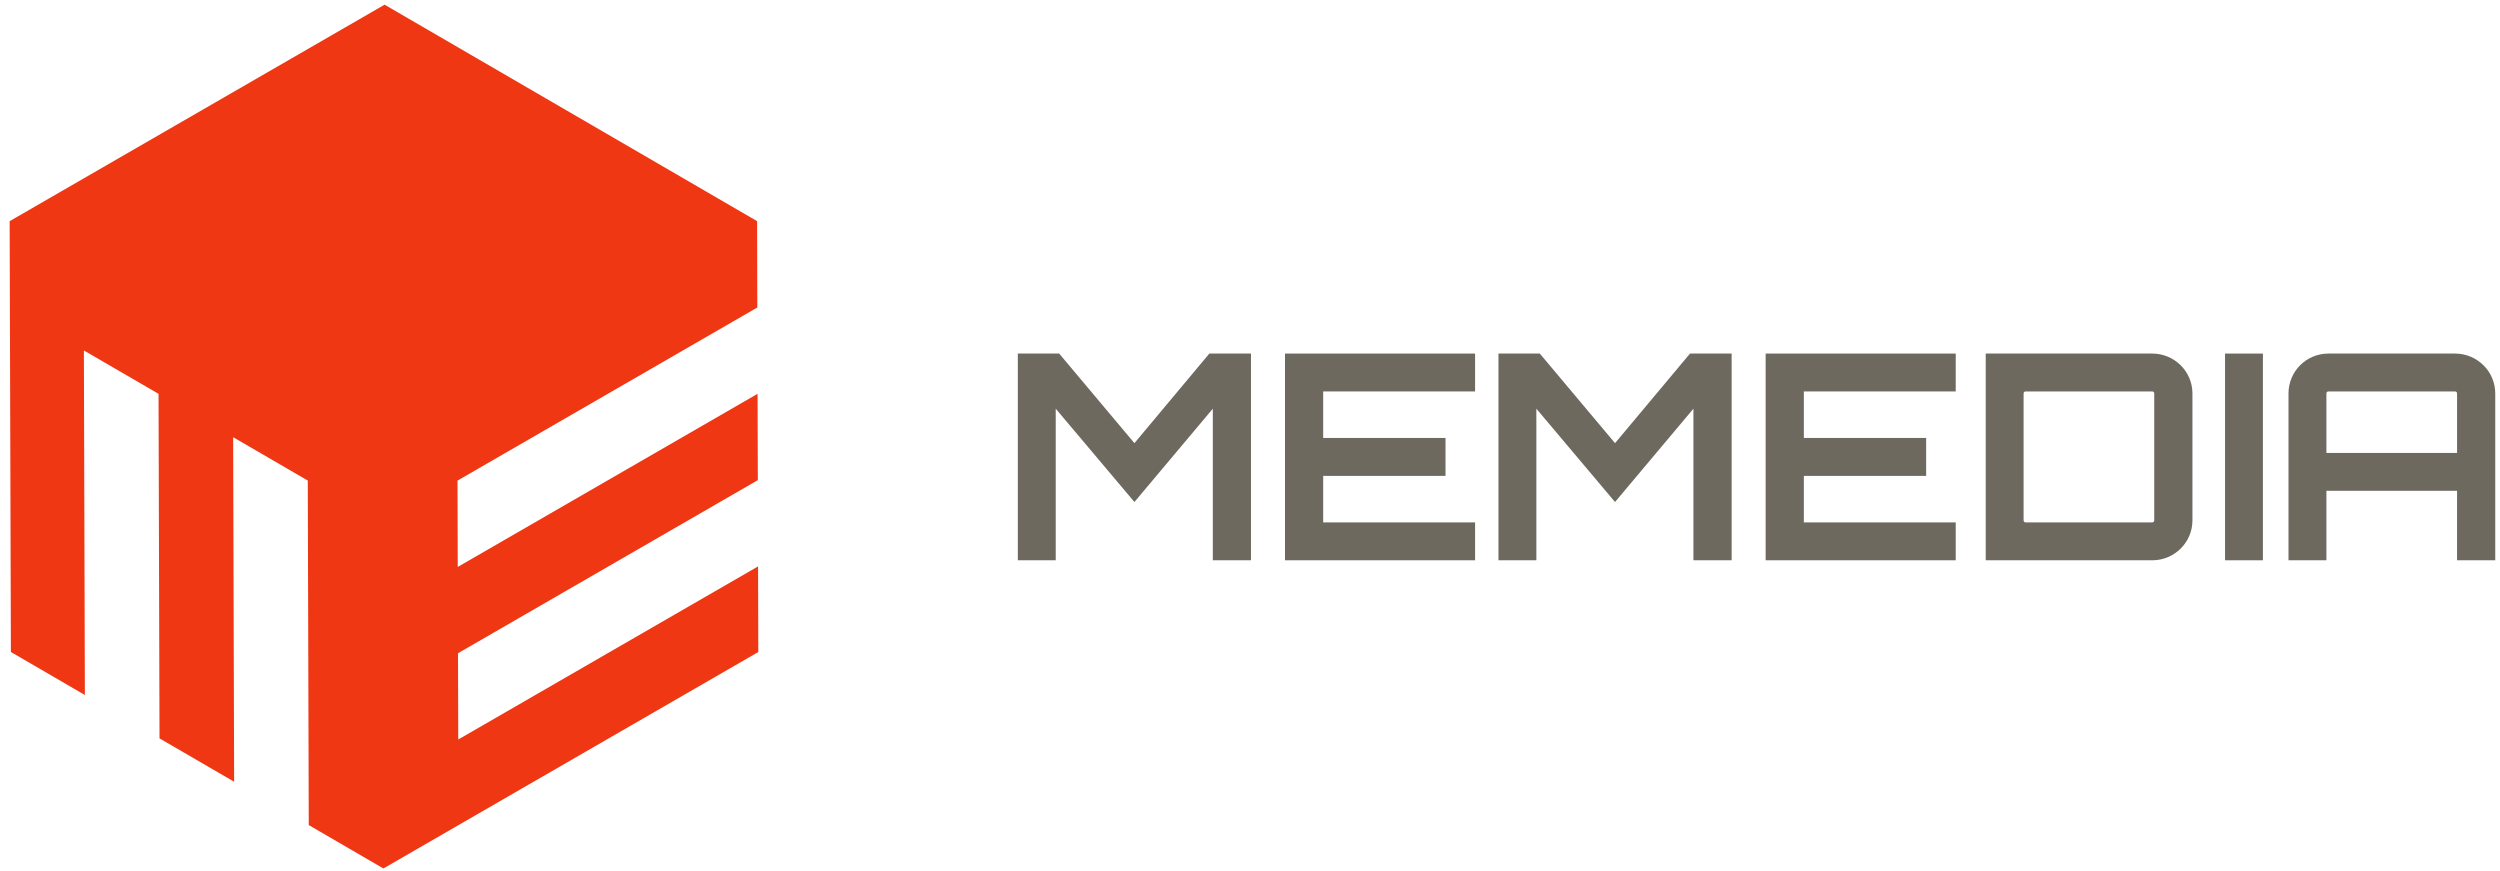
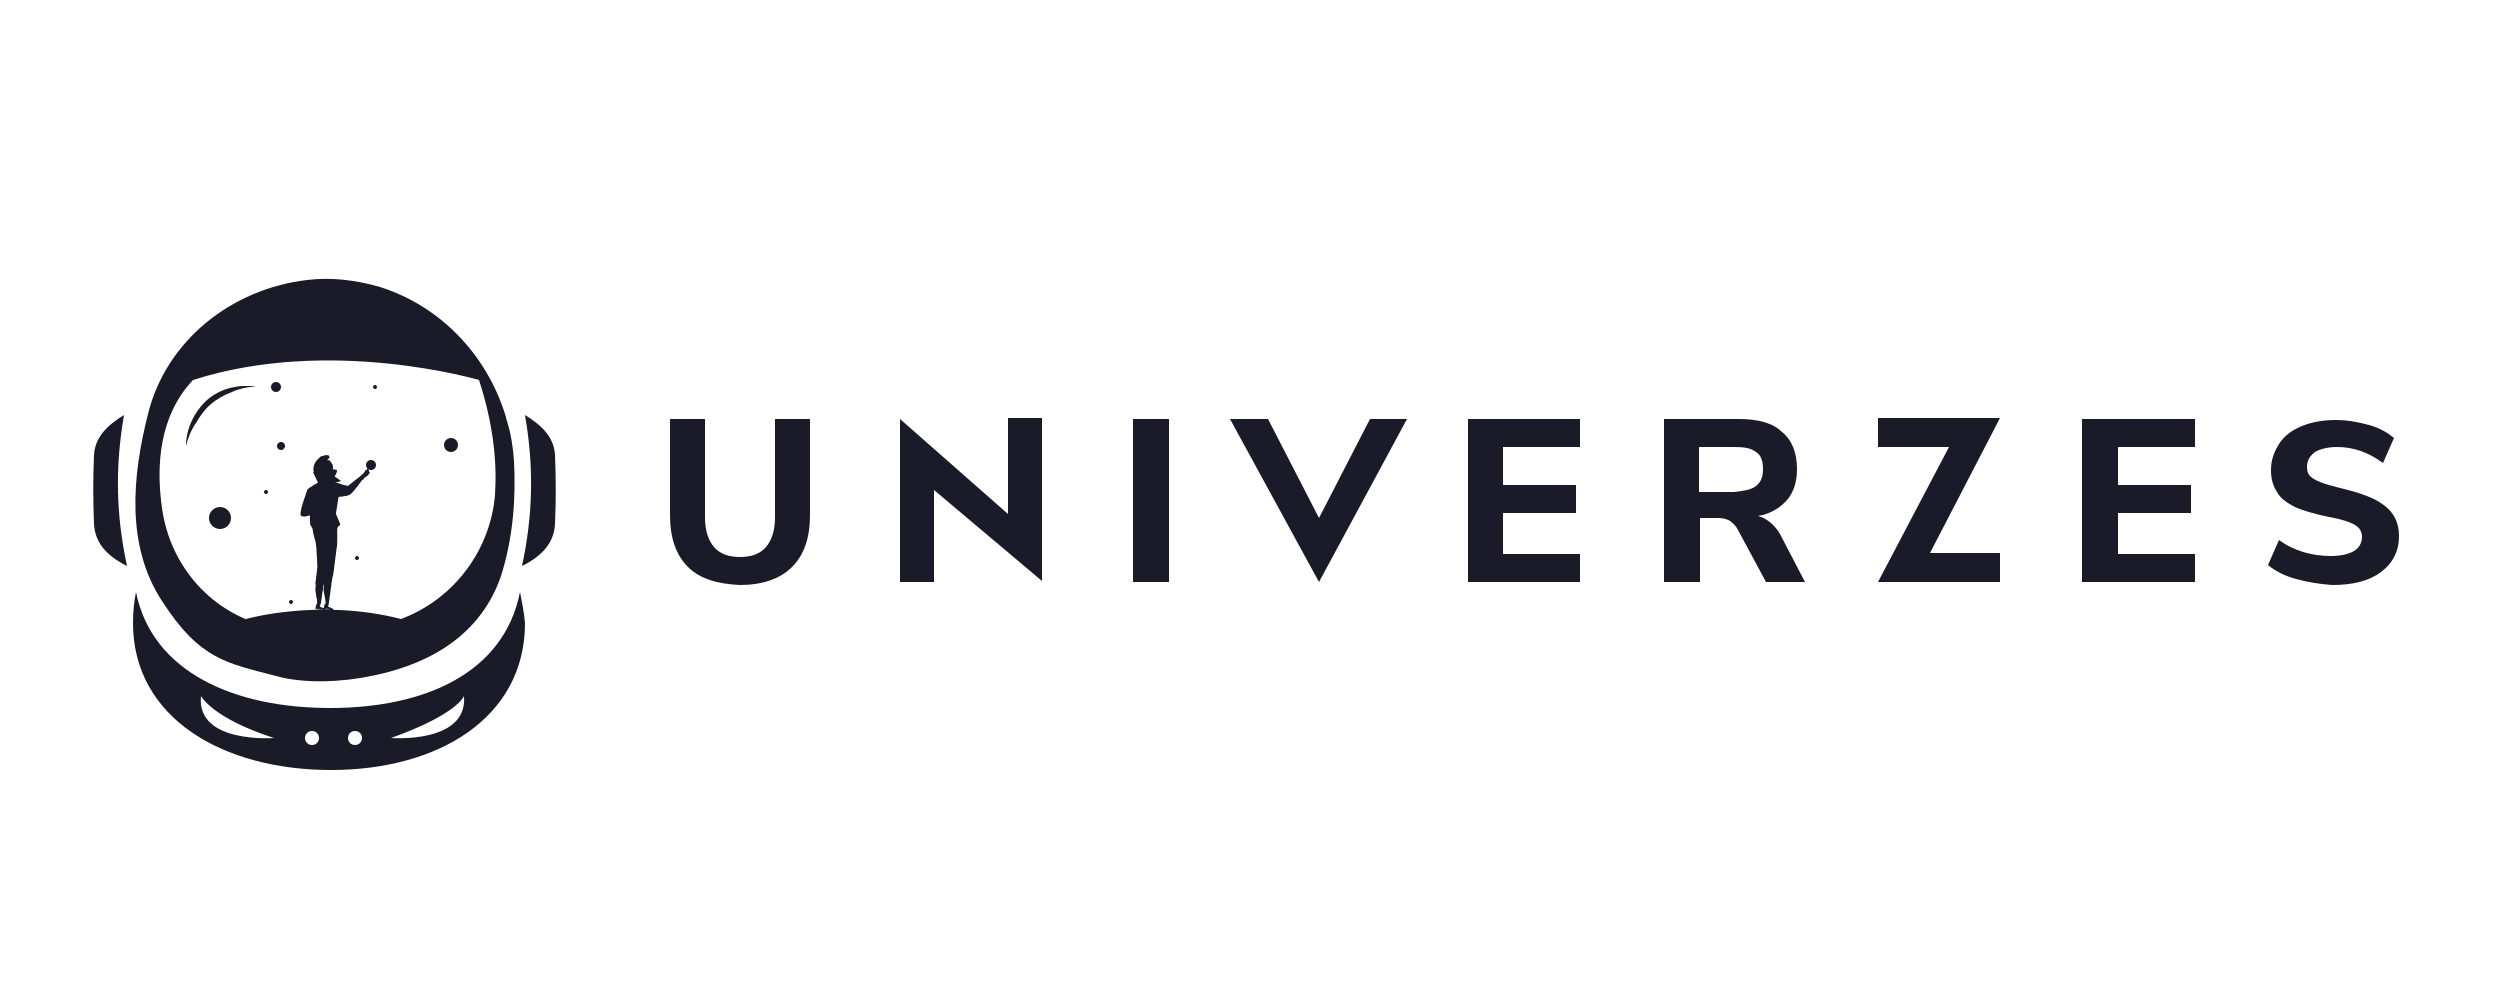
- <svg xmlns="http://www.w3.org/2000/svg" version="1.1" id="color_pos" x="0px" y="0px" width="453.67px" height="157.943px" viewBox="71.64 343.502 453.67 157.943" enable-background="new 71.64 343.502 453.67 157.943" xml:space="preserve">
-   <polygon fill="#F03714" points="141.214,501.1 209.248,461.821 209.205,446.285 154.799,477.696 154.752,462.044 209.162,430.63   209.116,414.965 154.707,446.38 154.664,430.715 209.07,399.3 209.028,383.638 209.004,383.652 209.009,383.648 209.031,383.635   141.431,344.352 141.429,344.353 141.428,344.352 73.391,383.635 73.614,461.817 87.041,469.621 86.863,407.102 100.409,414.971   100.585,477.492 114.127,485.361 113.95,422.84 127.492,430.709 127.669,493.229 141.206,501.096 141.208,501.104 141.213,501.1   141.214,501.101 " />
+ <svg xmlns="http://www.w3.org/2000/svg" version="1.1" id="Ebene_1" x="0px" y="0px" viewBox="0 0 250 100" style="enable-background:new 0 0 250 100;" xml:space="preserve">
+   <style type="text/css">
+ 	.st0{fill:#1A1A28;}
+ </style>
  <g>
    <g>
-       <path fill="#6E695F" d="M291.096,407.663h7.556v37.513h-6.925v-27.509l-14.225,16.935l-14.281-16.935v27.509h-6.879v-37.513h7.505    l13.655,16.257L291.096,407.663z" />
-       <path fill="#6E695F" d="M339.321,414.536h-27.565v8.442h22.199v6.883h-22.199v8.441h27.565v6.874h-34.494v-37.514h34.494V414.536    L339.321,414.536z" />
-       <path fill="#6E695F" d="M378.321,407.663h7.555v37.513h-6.934v-27.509l-14.226,16.935l-14.276-16.935v27.509h-6.878v-37.513h7.505    l13.649,16.257L378.321,407.663z" />
-       <path fill="#6E695F" d="M426.541,414.536h-27.56v8.442h22.193v6.883h-22.193v8.441h27.56v6.874h-34.494v-37.514h34.494V414.536z" />
-       <path fill="#6E695F" d="M462.206,407.663c4.012,0,7.291,3.228,7.291,7.24v23.033c0,4.012-3.279,7.24-7.291,7.24h-30.222v-37.514    H462.206z M462.567,414.903c0-0.204-0.158-0.367-0.361-0.367h-22.982c-0.209,0-0.366,0.163-0.366,0.367v23.033    c0,0.209,0.157,0.366,0.366,0.366h22.982c0.203,0,0.361-0.157,0.361-0.366V414.903z" />
-       <path fill="#6E695F" d="M475.413,407.663h6.873v37.513h-6.873V407.663z" />
-       <path fill="#6E695F" d="M517.152,407.663c4.012,0,7.296,3.228,7.296,7.24v30.273h-6.93V432.57h-23.71v12.606h-6.878v-30.273    c0-4.013,3.228-7.24,7.239-7.24H517.152L517.152,407.663z M517.519,425.691v-10.788c0-0.204-0.157-0.367-0.366-0.367H494.17    c-0.203,0-0.361,0.163-0.361,0.367v10.788H517.519z" />
+       <g>
+         <path class="st0" d="M68.8,56.7c-1.2-1.2-1.8-2.9-1.8-5.2v-9.6h3.5v9.8c0,1.3,0.3,2.3,0.9,3s1.5,1,2.6,1s2-0.3,2.6-1     s0.9-1.7,0.9-3v-9.8H81v9.6c0,2.3-0.6,4-1.8,5.2c-1.2,1.2-3,1.8-5.2,1.8C71.8,58.4,70,57.9,68.8,56.7z" />
+         <path class="st0" d="M100.8,51.4v-9.6h3.4v16.3L93.4,49v9.2H90V41.9L100.8,51.4z" />
+         <path class="st0" d="M113.3,58.2V41.9h3.6v16.3H113.3z" />
+         <path class="st0" d="M137,41.9h3.7l-8.8,16.3l0,0L123,41.9h3.8l5.1,9.9L137,41.9z" />
+         <path class="st0" d="M146.8,58.2V41.9H158v2.8h-7.7v3.8h7.3v2.8h-7.3v4.1h7.7v2.8C158,58.2,146.8,58.2,146.8,58.2z" />
+         <path class="st0" d="M180.5,58.2h-3.9l-2.8-5.2c-0.2-0.4-0.5-0.7-0.8-0.9s-0.7-0.3-1.2-0.3H170v6.4h-3.6V41.9h7.5     c1.9,0,3.4,0.4,4.3,1.3c1,0.8,1.5,2.1,1.5,3.7c0,1.2-0.3,2.3-1,3.1s-1.7,1.4-2.9,1.6c0.8,0.2,1.6,0.8,2.2,1.8L180.5,58.2z      M175.6,48.6c0.5-0.4,0.7-0.9,0.7-1.7s-0.2-1.4-0.7-1.7c-0.5-0.4-1.2-0.5-2.2-0.5h-3.5v4.5h3.5C174.3,49.1,175.1,49,175.6,48.6z" />
+         <path class="st0" d="M194.9,44.7h-7.1v-2.9H200l-7,13.5h7v2.9h-12.2L194.9,44.7z" />
+         <path class="st0" d="M208.2,58.2V41.9h11.3v2.8h-7.7v3.8h7.3v2.8h-7.3v4.1h7.7v2.8C219.5,58.2,208.2,58.2,208.2,58.2z" />
+       </g>
+       <path class="st0" d="M229.6,57.9c-1.1-0.3-2.1-0.8-2.8-1.4l1.1-2.5c1.5,1.1,3.3,1.6,5.2,1.6c1,0,1.8-0.2,2.3-0.5s0.8-0.8,0.8-1.4    c0-0.5-0.2-0.9-0.7-1.2s-1.4-0.6-2.6-0.8c-1.4-0.3-2.5-0.6-3.4-1c-0.8-0.4-1.5-0.9-1.8-1.5c-0.4-0.6-0.6-1.3-0.6-2.2    c0-1,0.3-1.8,0.8-2.6s1.3-1.4,2.3-1.8c1-0.4,2.1-0.6,3.4-0.6c1.1,0,2.2,0.2,3.3,0.5s1.9,0.8,2.5,1.3l-1.1,2.5    c-1.5-1.1-3-1.6-4.6-1.6c-0.9,0-1.7,0.2-2.2,0.5c-0.5,0.4-0.8,0.8-0.8,1.5c0,0.4,0.1,0.7,0.3,0.9s0.5,0.4,1,0.6    c0.5,0.2,1.2,0.4,2,0.6c2.1,0.5,3.5,1,4.5,1.8c0.9,0.7,1.4,1.7,1.4,3c0,1.5-0.6,2.7-1.8,3.6c-1.2,0.9-2.8,1.3-4.9,1.3    C231.9,58.4,230.7,58.2,229.6,57.9z" />
+     </g>
+     <g>
+       <g>
+         <line class="st0" x1="38.8" y1="54.3" x2="38.8" y2="54.4" />
+         <line class="st0" x1="38.8" y1="54.4" x2="38.8" y2="54.4" />
+       </g>
+       <g>
+         <line class="st0" x1="41.9" y1="57.2" x2="41.9" y2="57.2" />
+         <line class="st0" x1="41.9" y1="57.2" x2="42" y2="57.2" />
+       </g>
+       <g>
+         <g>
+           <g>
+             <path class="st0" d="M18.6,44.6c0-1.7,0.8-3.4,2.1-4.6c0.7-0.6,1.5-1,2.3-1.2c0.4-0.1,0.9-0.2,1.3-0.2s0.9,0,1.3,0       c-0.4,0.1-0.8,0.1-1.2,0.2c-0.4,0.1-0.8,0.2-1.2,0.4c-0.8,0.3-1.5,0.7-2.1,1.2s-1.1,1.2-1.5,1.9C19.1,43,18.8,43.8,18.6,44.6z" />
+             <circle class="st0" cx="27.6" cy="38.7" r="0.5" />
+             <g>
+               <g>
+                 <path class="st0" d="M51.4,46.1c-0.1-1.4-0.3-2.7-0.7-4c-0.1-0.2-0.1-0.5-0.2-0.7c-1.9-6-6.5-10.8-12.5-12.7         c-2.4-0.7-4.9-1-7.3-0.7c-7.6,0.9-14.1,6.1-15.9,13.4c-1.6,6.3-2.2,13.2,1.4,18.7c3.8,5.9,6.5,6.2,11.4,7.5         c2.8,0.8,6.7,0.6,9.5,0c4.6-0.9,10.7-3.3,13-10C51.3,53.8,51.6,49.9,51.4,46.1z M49.5,49.5c-0.5,5.9-4.6,11-10.3,12.7         c-3.9,1.1-8.1,1.3-12.1,0.5c-5.8-1.2-10.1-6-10.9-11.9c-0.6-4.2-0.3-9.2,3.1-12.8c13.7-4.4,28.6,0,28.6,0         C49.4,42.6,49.7,46.4,49.5,49.5z" />
+                 <path class="st0" d="M12.7,56.6c-2-1-3.2-2.3-3.3-4.2c-0.1-2.3-0.1-4.6,0-6.9c0.1-1.7,1.2-2.9,3-4         C11.5,46.7,11.6,51.5,12.7,56.6z" />
+                 <path class="st0" d="M42,23.4" />
+               </g>
+               <path class="st0" d="M52.2,56.6c2-1,3.2-2.3,3.3-4.2c0.1-2.3,0.1-4.6,0-6.9c-0.1-1.7-1.2-2.9-3-4        C53.4,46.7,53.3,51.5,52.2,56.6z" />
+               <path class="st0" d="M52,59.2c-1.6,8.1-9.5,11.6-19,11.6c-9.6,0-17.8-3.6-19.4-11.6c-0.2,1-0.3,2-0.3,3.1        c0,9.5,9,14.7,19.8,14.7c10.7,0,19.4-5.2,19.4-14.7C52.4,61.2,52.2,60.2,52,59.2z M20.1,69.6c0,0,1.1,2.2,7.3,4.2        C27.4,73.8,19.6,74.4,20.1,69.6z M31.2,74.5c-0.4,0-0.7-0.3-0.7-0.7c0-0.4,0.3-0.7,0.7-0.7s0.7,0.3,0.7,0.7        C31.9,74.2,31.6,74.5,31.2,74.5z M35.5,74.5c-0.4,0-0.7-0.3-0.7-0.7c0-0.4,0.3-0.7,0.7-0.7s0.7,0.3,0.7,0.7        S35.9,74.5,35.5,74.5z M39.1,73.8c6.7-2.4,7.3-4.2,7.3-4.2C46.8,74.4,39.1,73.8,39.1,73.8z" />
+             </g>
+           </g>
+           <g>
+             <path class="st0" d="M24.6,61.9c0,0,7.3-2.1,15.5,0c8.1,2.1-13.2,4-13.2,4L24.6,61.9z" />
+             <g>
+               <g id="header_x5F_mensch_6_" transform="translate(52.376) rotate(14)">
+                 <g id="Beine_x5F_header_6_" transform="translate(44.404 139.201)">
+                   <path id="Bein_x5F_links_x5F_header_6_" class="st0" d="M-49.3-81.5L-49.3-81.5c0.1,1,0.3,2.4,0.3,2.6c0,0.1,0,0.7,0.1,1.3          l0,0c0.1,0.9,0.2,1.9,0.2,1.9H-49c-0.1-0.6-0.5-1.1-0.6-1.6v-0.1c0-0.1,0-0.2-0.1-0.3v-0.1c0,0.1,0,0.3,0,0.4l0,0          c0.1,0.9,0.2,1.9,0.2,1.9h-0.3c-0.1-0.6-0.5-1.1-0.6-1.6v-0.1c0-0.1,0-0.2-0.1-0.3c-0.1-0.7-0.2-1.7-0.2-1.7l-0.6-1.9          l-0.2-0.5c0,0-0.5-0.8-0.6-1.2c0-0.1-0.2-0.2-0.2-0.4l2.4-0.6c0.1,0.2,0.1,0.3,0.2,0.5C-49.6-82.9-49.3-81.9-49.3-81.5z" />
+                   <path id="Bein_x5F_rechts_x5F_header_6_" class="st0" d="M-49.5-75.7l-0.3,0.1c-0.6-1.5-0.6-1.8-0.6-1.8l-0.3-1.9l-0.5-1.8          l-0.4-0.9c-0.3-0.5-0.4-0.9-0.4-0.9l1.9-0.3l0.2,1c0,0,0.2,1.4,0.2,2s0,2.4,0,2.4L-49.5-75.7z" />
+                 </g>
+                 <path id="Schuh_x5F_header_x5F_links_6_" class="st0" d="M-4.4,63.4l0.1,0.2l0.6,0.1l-1,0.2v-0.5H-4.4z" />
+                 <path id="Schuh_x5F_header_x5F_rechts_6_" class="st0" d="M-5.2,63.6l0.1,0.2l0.6,0.1l-1,0.2v-0.5H-5.2z" />
+                 <g id="linker_x5F_arm_x5F_header_6_">
+                   <path id="hand_x5F_oben_x5F_header_6_" class="st0" d="M-4.3,50.1l0.2-0.3c0,0,0.1-0.2,0.1-0.3l0.1-0.1l0.1-0.2          c0-0.1,0.1,0,0.1,0.1s0,0.1,0,0.2c0,0,0.2,0,0.2,0.1c0,0-0.1,0.3-0.2,0.4l-0.2,0.2L-4,50.5C-4.2,50.3-4.2,50.2-4.3,50.1z           M-3.7,49.7L-3.7,49.7v-0.2l0,0v-0.1v-0.1l0.1,0.2L-3.7,49.7z" />
+                   <path id="Arm_x5F_header_6_" class="st0" d="M-6.6,51.5c0.4-0.1,1.3-0.1,1.3-0.1l1-1.3l0.3,0.2c0,0-0.6,1.6-0.9,1.9          c-0.3,0.3-1.2,0.5-1.5,0.7C-6.6,52.4-6.5,52-6.6,51.5z" />
+                 </g>
+                 <path id="Körper_6_" class="st0" d="M-8,56.1l0.3,0.3l2.4-0.5v-0.3l0.1-0.1c0.1-0.1,0.1-0.2,0-0.3l-0.6-0.8L-6,52.1         c0.4-0.7,0.3-0.9-1.6-0.6c-0.2,0-0.4,0.1-0.5,0.2c-0.1,0.2-0.5,1.1-0.5,1.2c0,0.2,0.3,2.2,0.3,2.2S-8.1,56-8,56.1z" />
+                 <g id="rechter-Arm_x5F_header_6_" transform="translate(65.131 65.022)">
+                   <g id="Hand_mit_Buch_6_" transform="translate(0 32.756)">
+                     <path id="Pfad_16_6_" class="st0" d="M-72.8-43.3l0.2-0.8l-0.6-0.1v0.5L-72.8-43.3z" />
+                     <g id="Gruppe_15_6_">
+                       <path id="Pfad_15_6_" class="st0" d="M-72.7-43.4l0.3-0.1l0.1-0.9l-0.3,0.4L-72.7-43.4z" />
+                     </g>
+                     <path id="Pfad_58_6_" class="st0" d="M-72.6-44.1l-0.6-0.1v-0.1L-72.6-44.1l0.3-0.4L-72.6-44.1z" />
+                     <path id="Pfad_17_6_" class="st0" d="M-73.6-42.7c0,0,0.5-0.2,0.5-0.3c0.1,0,0.4-0.1,0.4-0.2c0-0.1,0.2,0,0.1-0.1           c0,0,0-0.1-0.1-0.1c0,0,0,0,0-0.1l-0.1-0.1l0.1-0.1l-0.1-0.1l-0.5,0.2l-0.1-0.2c-0.1,0-0.2,0.3-0.2,0.3l-0.2,0.3           L-73.6-42.7z" />
+                   </g>
+                   <g id="Gruppe_4_6_" transform="translate(7.521)">
+                     <path id="Pfad_6_6_" class="st0" d="M-80.9-11.3l0.2,1.3c0,0-0.8,0.6-1.1,0.4c-0.3-0.2,0-2.5,0-2.7c0.1-0.2,1-1.1,1.2-1.2           L-80.9-11.3z" />
+                   </g>
+                 </g>
+                 <g id="Kopf_x5F_header_6_" transform="translate(52.477 31.541)">
+                   <g id="Gruppe_19_6_" transform="translate(0 3.235)">
+                     <g id="Gruppe_18_6_">
+                       <path id="Pfad_18_6_" class="st0" d="M-60,17.1L-60,17.1L-60,17.1c-0.3,0-0.5-0.2-0.5-0.4v-0.1c-0.5-0.4-0.7-0.5-0.9-0.9            c-0.1-0.4,0.7-0.9,1.1-0.8c0.2,0,0.2,0.1,0.4,0.5c0,0.1,0.3,0.2,0.4,0.3c0,0-0.1,0-0.1,0.1c0.1,0.2,0.2,0.4,0.2,0.5            s-0.2,0.2-0.2,0.2v0.4C-59.7,16.9-59.8,17-60,17.1z" />
+                     </g>
+                   </g>
+                   <g id="Gruppe_20_6_" transform="translate(4.819)">
+                     <path id="Pfad_19_6_" class="st0" d="M-66.3,18.7c0.2-0.3,1.3-1.1,1.4-0.8c0.1,0.3-0.3,0.6-0.3,0.6c0.1,0.2,0,0.4,0,0.4           l0.3,0.4v0.1c0,0-0.6-0.6-0.8-0.3c-0.1,0.3,0.3,0.4,0.3,0.4V20C-66,19.5-66.5,19-66.3,18.7z" />
+                   </g>
+                 </g>
+                 <path id="Pfad_75_6_" class="st0" d="M-4.7,64v0.1l0.9-0.2c0,0,0.1,0,0.1-0.1l-0.1-0.1L-4.7,64z" />
+                 <path id="Pfad_76_6_" class="st0" d="M-5.5,64.1L-5.5,64.1c0,0.1,0.8-0.1,0.9-0.1s0.1,0,0.1-0.1l-0.1-0.1L-5.5,64.1z" />
+               </g>
+               <g id="Astronaut_6_">
+                 <g id="Gruppe_252_6_" transform="translate(-598.999 -29.678)">
+                   <circle id="Ellipse_60_6_" class="st0" cx="631.6" cy="76.4" r="0.7" />
+                   <path id="Pfad_262_6_" class="st0" d="M631.5,76c0,0.1,0,0.3,0.1,0.3l0.1,0.1v0.1c-0.1,0.1-0.2,0-0.2,0.1v0.1l0.2,0.3          c-0.2-0.1-0.5-0.1-0.7-0.2s-0.4-0.3-0.4-0.6c0-0.2,0-0.3,0.1-0.4s0.2-0.3,0.3-0.4s0.1-0.1,0.2-0.1c0.1,0,0.2-0.1,0.3-0.1          h0.2h0.1l0,0c0.1,0,0.2,0.2,0.1,0.3l-0.1,0.1C631.6,75.8,631.5,75.9,631.5,76z" />
+                 </g>
+                 <g>
+                   <path class="st0" d="M31.3,47.2l0.6,1.3c0,0,0.4,0.2,2.2-0.4l-0.7-0.5L31.3,47.2z" />
+                   <path class="st0" d="M32.6,46.8L32.6,46.8c0-0.2-0.1-0.2-0.2-0.2l0.2-1h-0.1h-0.1c-0.1,0-0.2,0-0.3,0.1          c-0.6,0.3-0.9,1-0.7,1.6s1,0.9,1.6,0.7c0.4-0.2,0.7-0.6,0.7-1L32.6,46.8z" />
+                 </g>
+               </g>
+             </g>
+             <circle class="st0" cx="37.5" cy="38.7" r="0.2" />
+             <circle class="st0" cx="45.1" cy="44.5" r="0.7" />
+             <circle class="st0" cx="22" cy="51.8" r="1.1" />
+             <circle class="st0" cx="28.1" cy="44.6" r="0.4" />
+             <circle class="st0" cx="26.6" cy="49.2" r="0.2" />
+             <circle class="st0" cx="35.7" cy="55.8" r="0.2" />
+             <circle class="st0" cx="29.1" cy="60.2" r="0.2" />
+           </g>
+         </g>
+         <circle class="st0" cx="37.1" cy="46.5" r="0.5" />
+       </g>
    </g>
  </g>
</svg>
